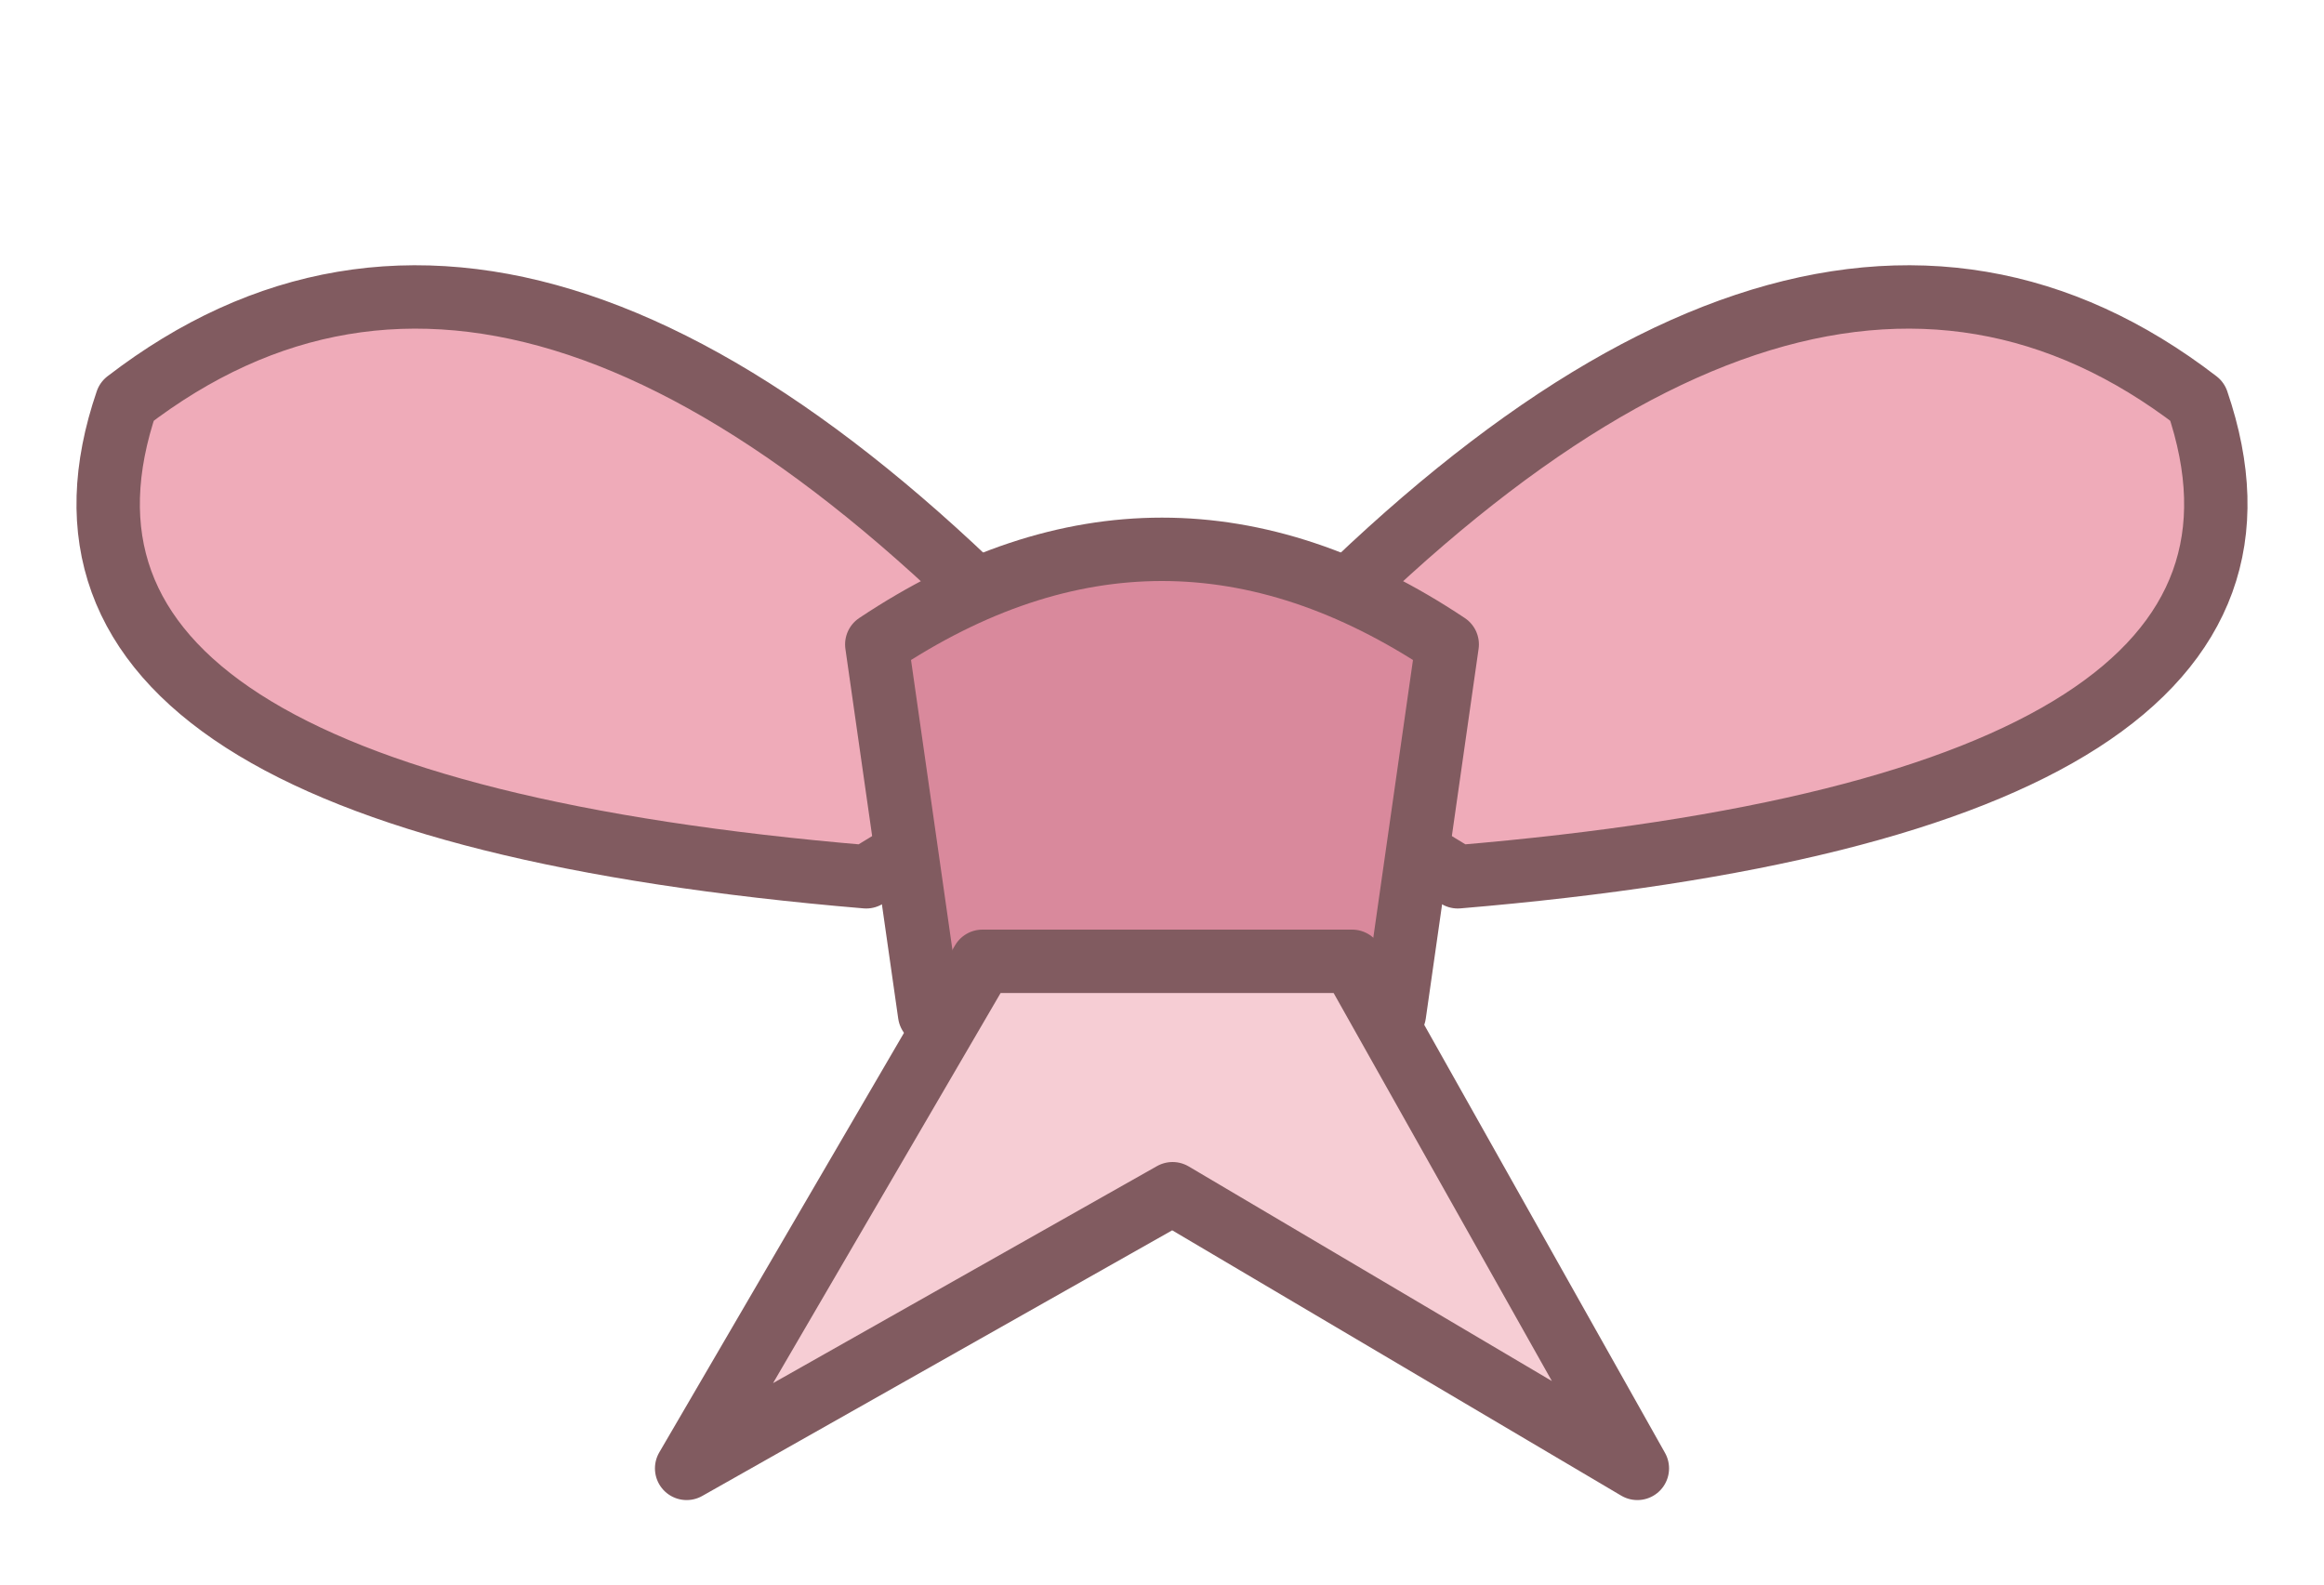
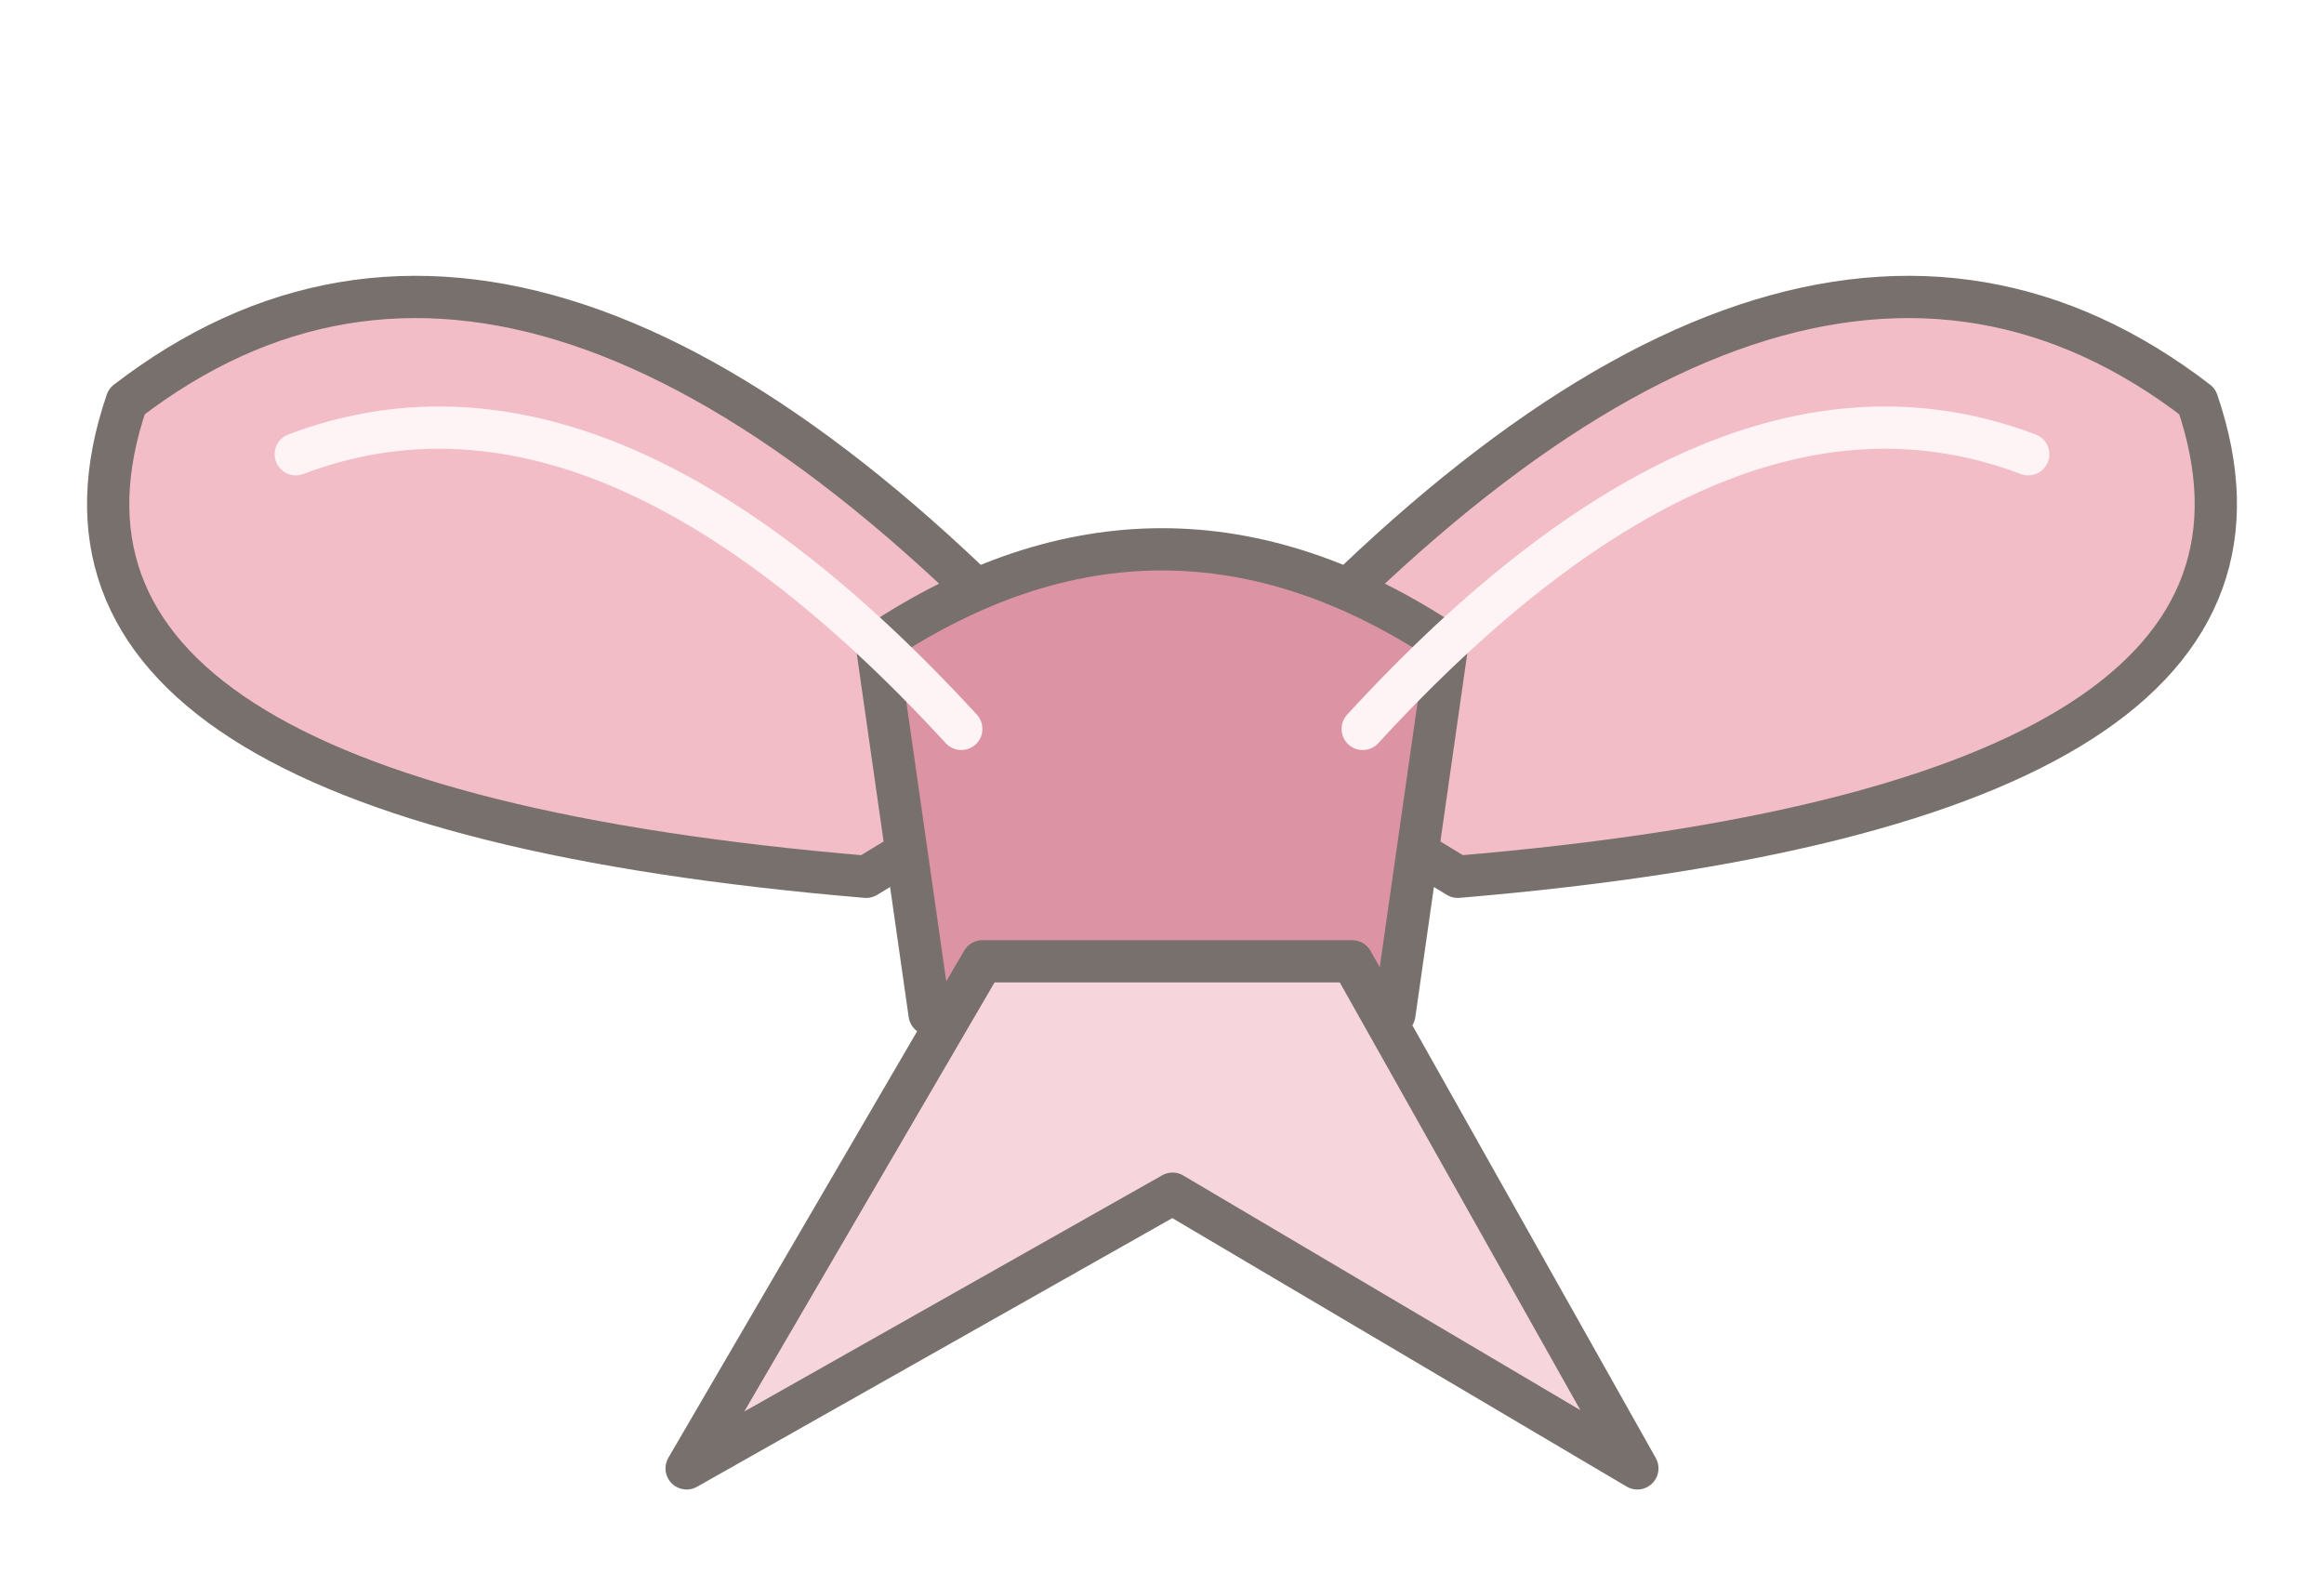
<svg xmlns="http://www.w3.org/2000/svg" viewBox="0 0 220 150">
-   <g stroke="#815b60" stroke-width="6" stroke-linejoin="round">
-     <path fill="#efabb9" d="M105 69Q51 8 12 38Q-1 76 82 83Z" />
-     <path fill="#efabb9" d="M115 69Q169 8 208 38Q221 76 138 83Z" />
-     <path fill="#d9899c" d="M83 61Q110 43 137 61L132 96Q110 111 88 96Z" />
-     <path fill="#f6cdd4" d="M93 91L65 139L111 113L155 139L128 91Z" />
+   <g stroke="#77706d" stroke-width="4" stroke-linecap="round" stroke-linejoin="round">
+     <path fill="#f2bdc7" d="M105 69Q51 8 12 38Q-1 76 82 83Z" />
+     <path fill="#f2bdc7" d="M115 69Q169 8 208 38Q221 76 138 83Z" />
+     <path fill="#dc93a3" d="M83 61Q110 43 137 61L132 96Q110 111 88 96Z" />
+     <path fill="#f7d5dc" d="M93 91L65 139L111 113L155 139L128 91Z" />
+     <path fill="none" stroke="#fff4f5" d="M28 43Q57 32 91 69M192 43Q163 32 129 69" />
  </g>
</svg>
